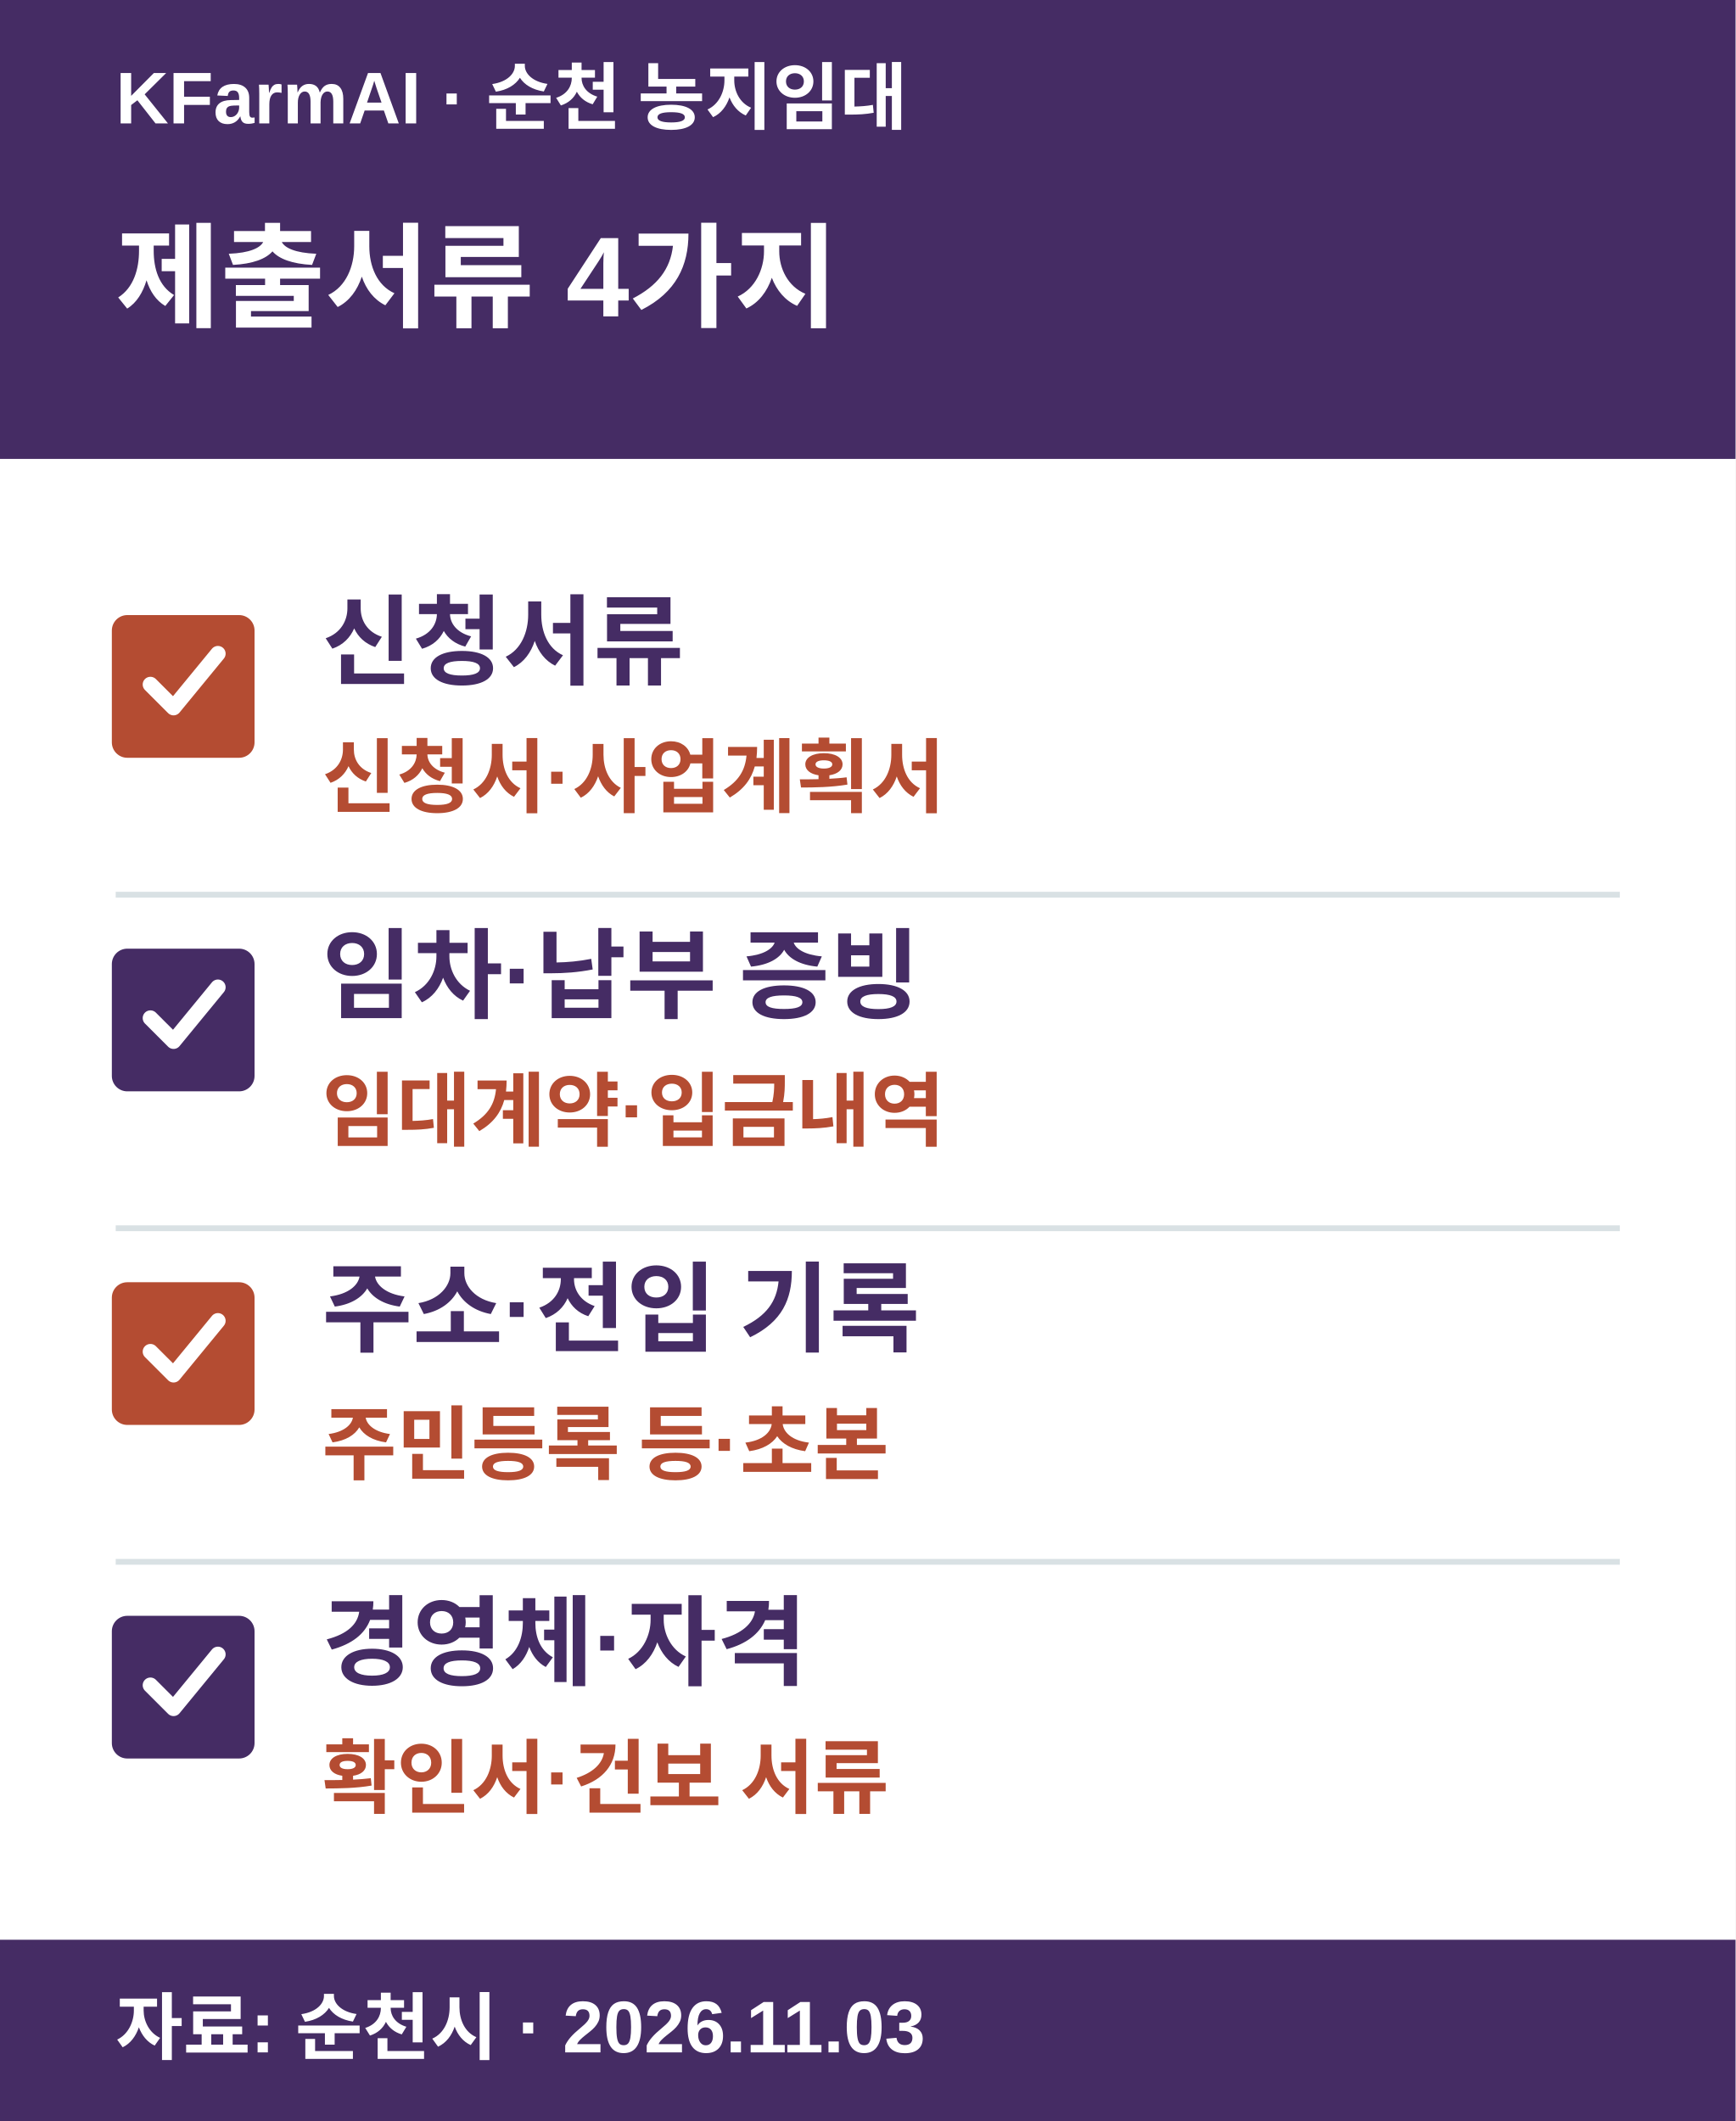
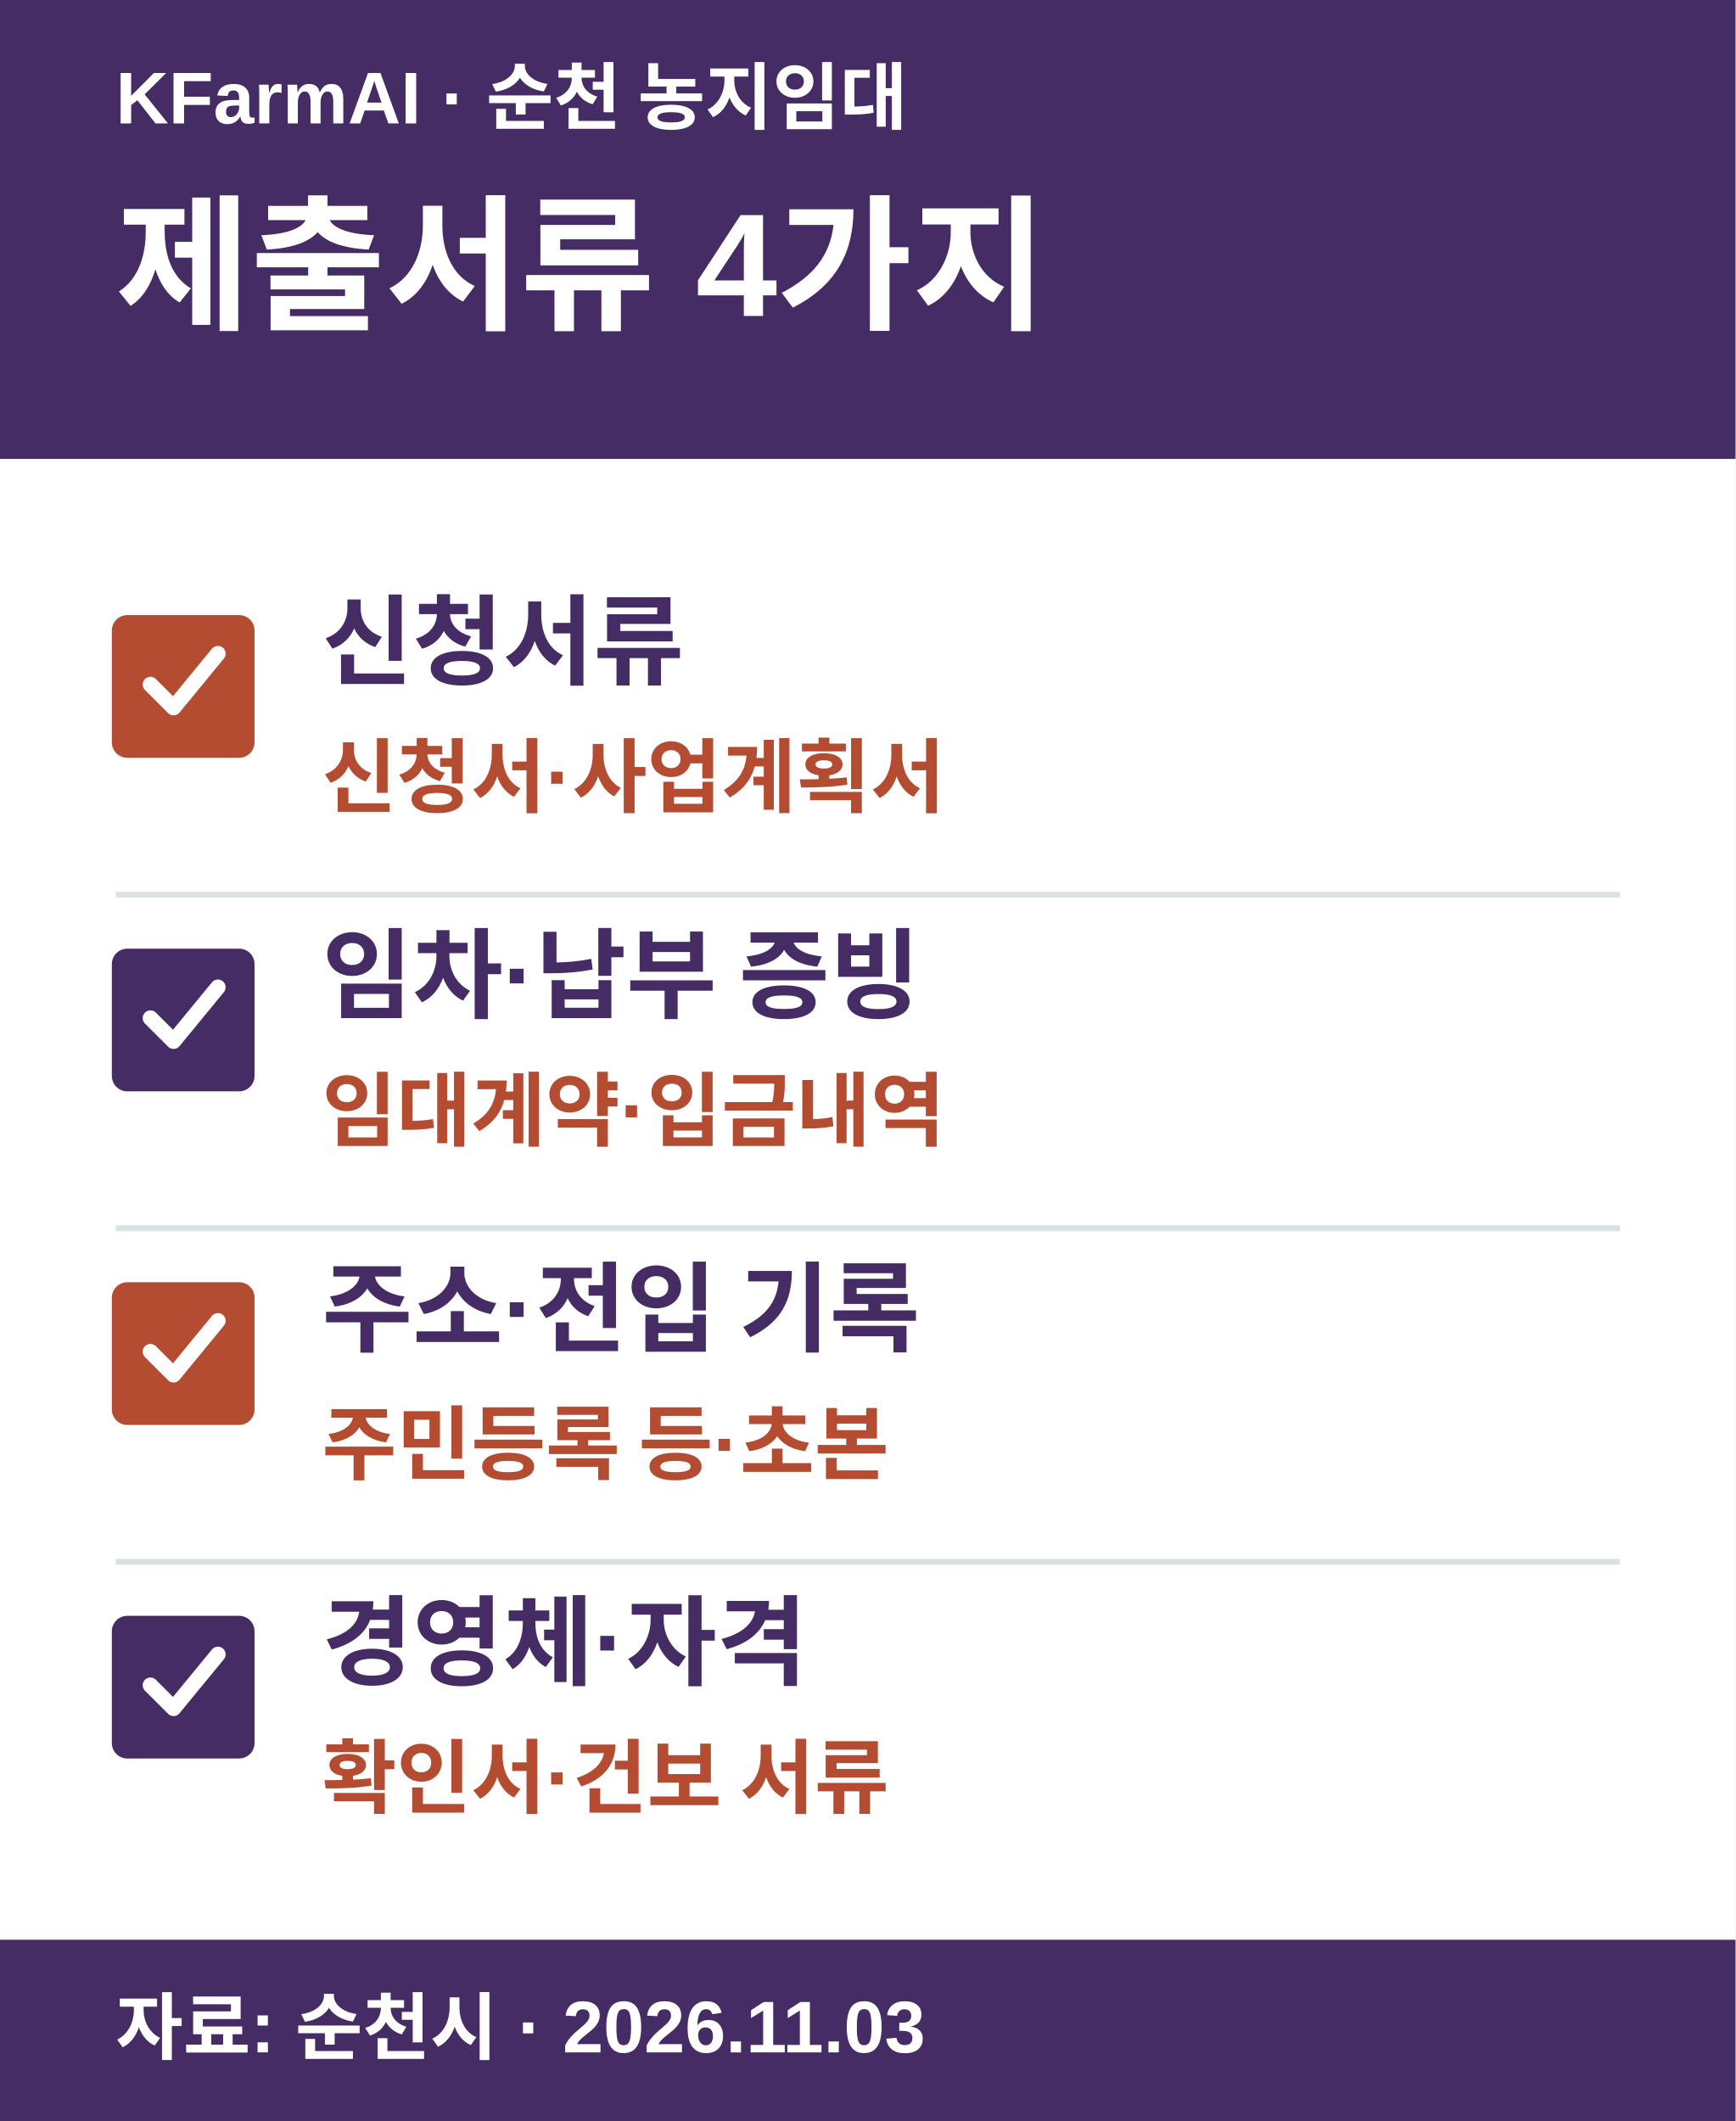
<svg xmlns="http://www.w3.org/2000/svg" width="900" height="1100" viewBox="0 0 900 1100" role="img" aria-labelledby="title desc">
  <g font-family="'Noto Sans KR','Malgun Gothic',Arial,sans-serif">
    <rect width="900" height="1100" fill="#ffffff" />
    <rect width="900" height="238" fill="#452C64" />
    <text x="60" y="64" fill="#ffffff" font-size="38" font-weight="630">KFarmAI  ·  순천 농지임대</text>
-     <text x="60" y="165" fill="#ffffff" font-size="59" font-weight="840">제출서류 4가지</text>
+     <text x="60" y="165" fill="#ffffff" font-size="76" font-weight="840">제출서류 4가지</text>
    <g transform="translate(0 68)">
      <rect x="58" y="251" width="74" height="74" rx="8" fill="#B44C32" />
      <path d="M78 287 l12 12 23 -28" fill="none" stroke="#fff" stroke-width="8" stroke-linecap="round" stroke-linejoin="round" />
      <text x="167" y="283" fill="#452C64" font-size="51" font-weight="825">신청서류</text>
      <text x="167" y="350" fill="#B44C32" font-size="42" font-weight="590">신청서·사업계획서</text>
      <path d="M60 396 H840" stroke="#D9E1E4" stroke-width="3" />
      <rect x="58" y="424" width="74" height="74" rx="8" fill="#452C64" />
      <path d="M78 460 l12 12 23 -28" fill="none" stroke="#fff" stroke-width="8" stroke-linecap="round" stroke-linejoin="round" />
      <text x="167" y="456" fill="#452C64" font-size="51" font-weight="825">임차·납부 증빙</text>
      <text x="167" y="523" fill="#B44C32" font-size="42" font-weight="590">임대계약·입금내역</text>
      <path d="M60 569 H840" stroke="#D9E1E4" stroke-width="3" />
      <rect x="58" y="597" width="74" height="74" rx="8" fill="#B44C32" />
      <path d="M78 633 l12 12 23 -28" fill="none" stroke="#fff" stroke-width="8" stroke-linecap="round" stroke-linejoin="round" />
      <text x="167" y="629" fill="#452C64" font-size="51" font-weight="825">주소·전입 기록</text>
      <text x="167" y="696" fill="#B44C32" font-size="42" font-weight="590">주민등록 등·초본</text>
      <path d="M60 742 H840" stroke="#D9E1E4" stroke-width="3" />
      <rect x="58" y="770" width="74" height="74" rx="8" fill="#452C64" />
      <path d="M78 806 l12 12 23 -28" fill="none" stroke="#fff" stroke-width="8" stroke-linecap="round" stroke-linejoin="round" />
      <text x="167" y="802" fill="#452C64" font-size="51" font-weight="825">경영체·자격</text>
      <text x="167" y="869" fill="#B44C32" font-size="42" font-weight="590">확인서·건보 서류</text>
    </g>
    <rect x="0" y="1006" width="900" height="94" fill="#452C64" />
    <text x="60" y="1065" fill="#ffffff" font-size="38" font-weight="620">자료: 순천시  ·  2026.11.03</text>
  </g>
</svg>
